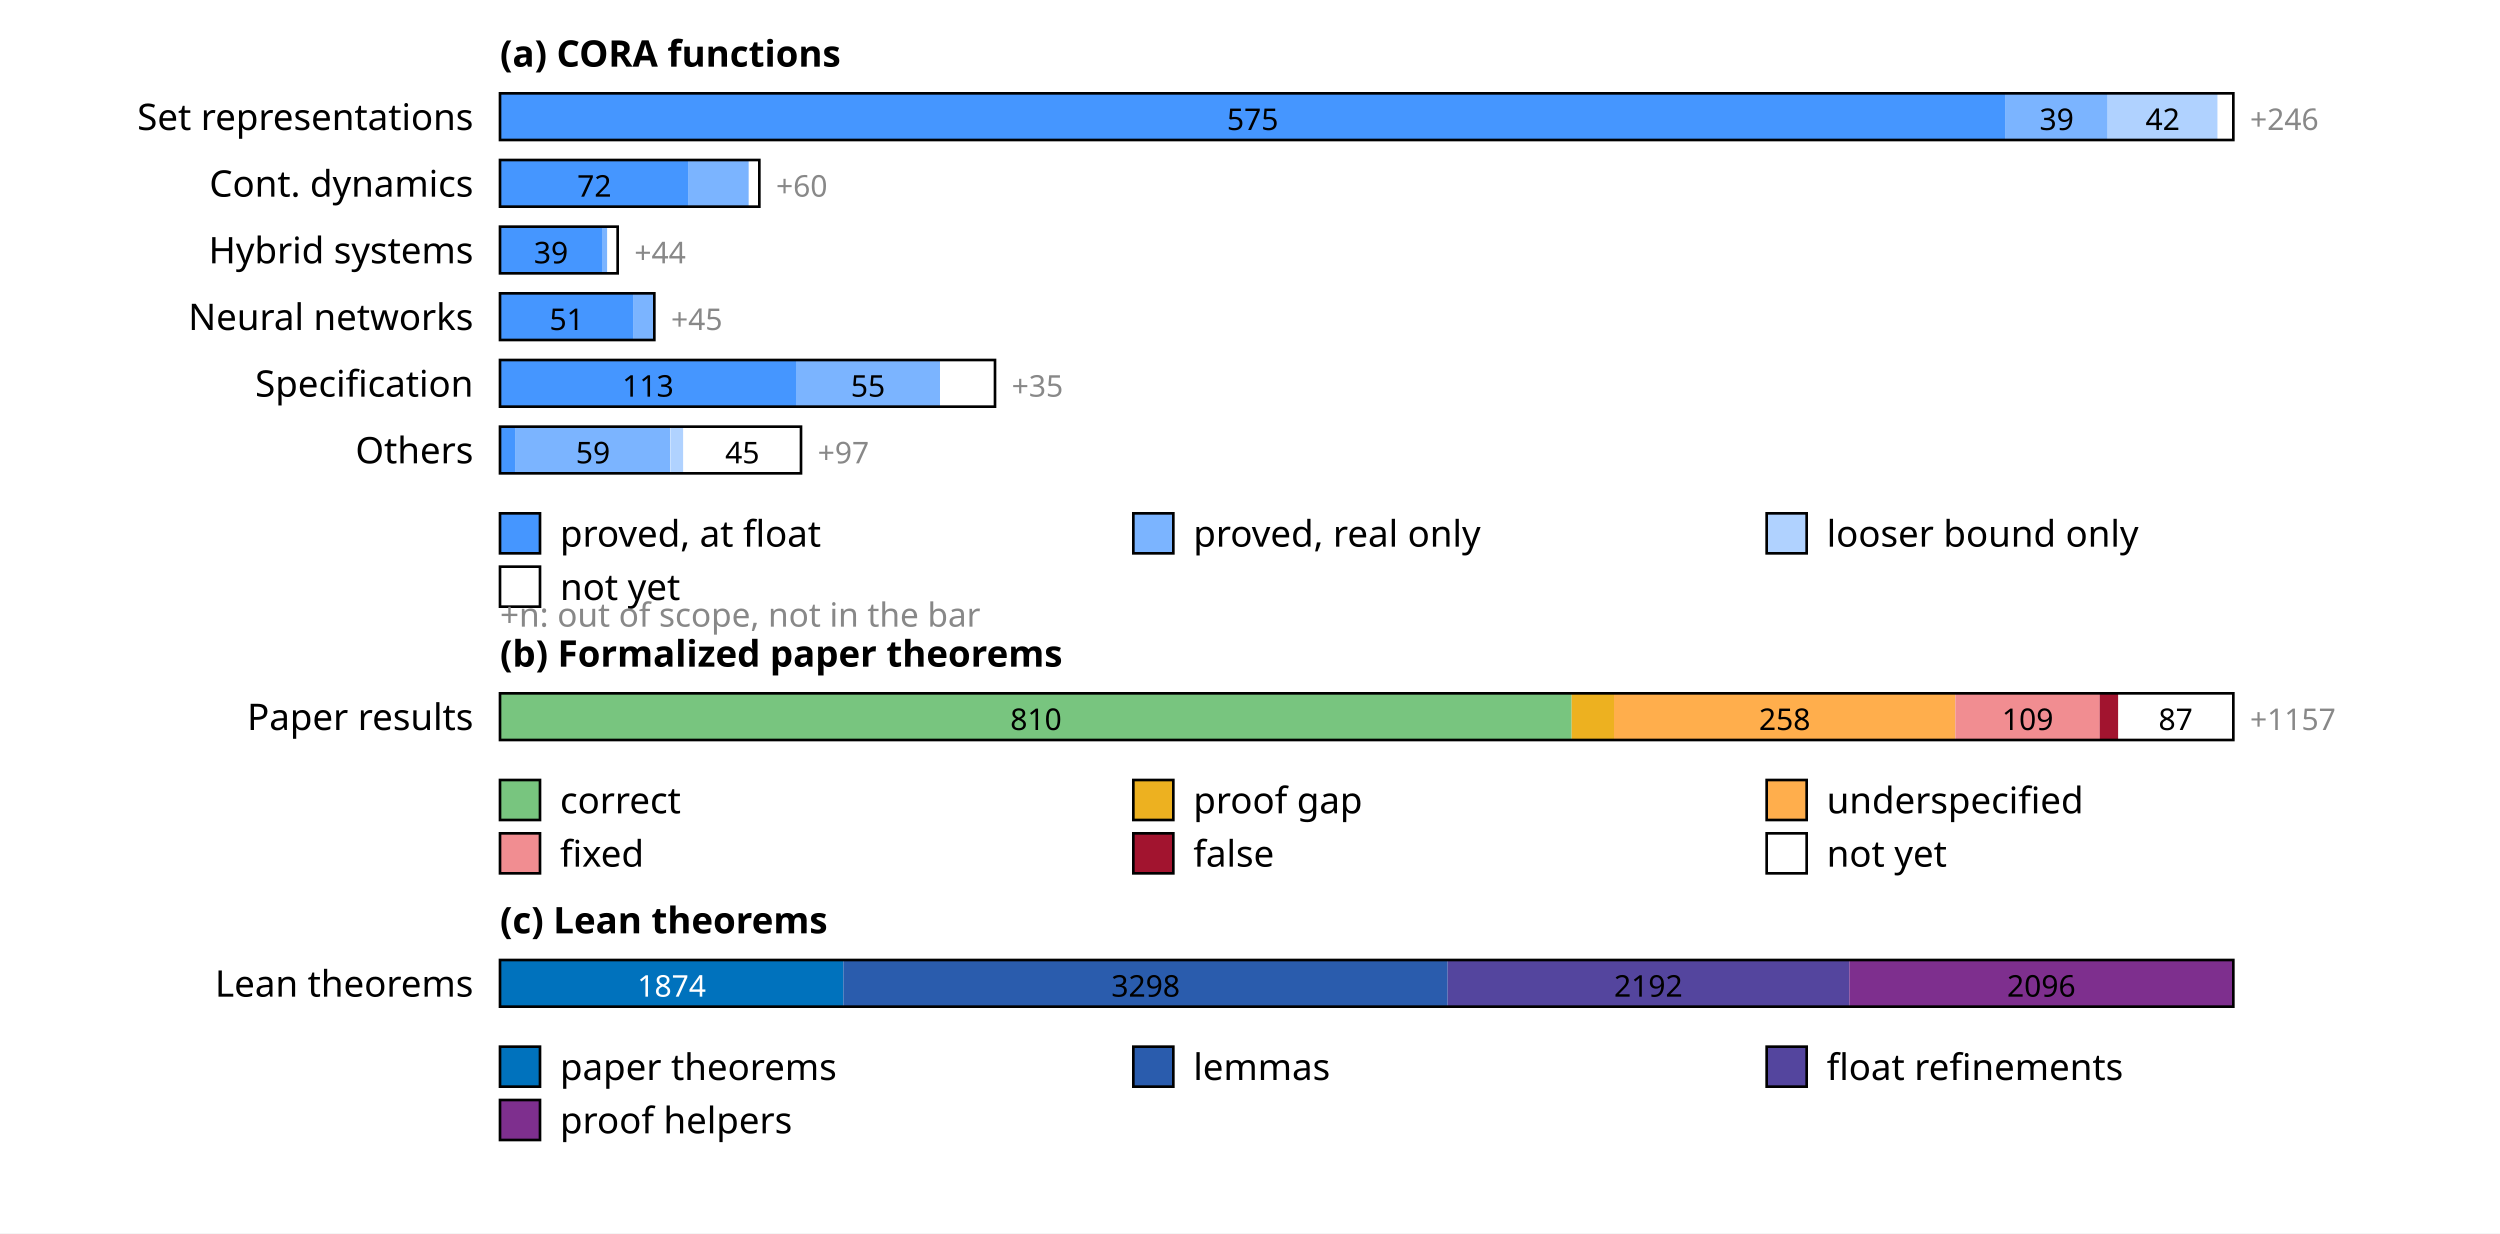
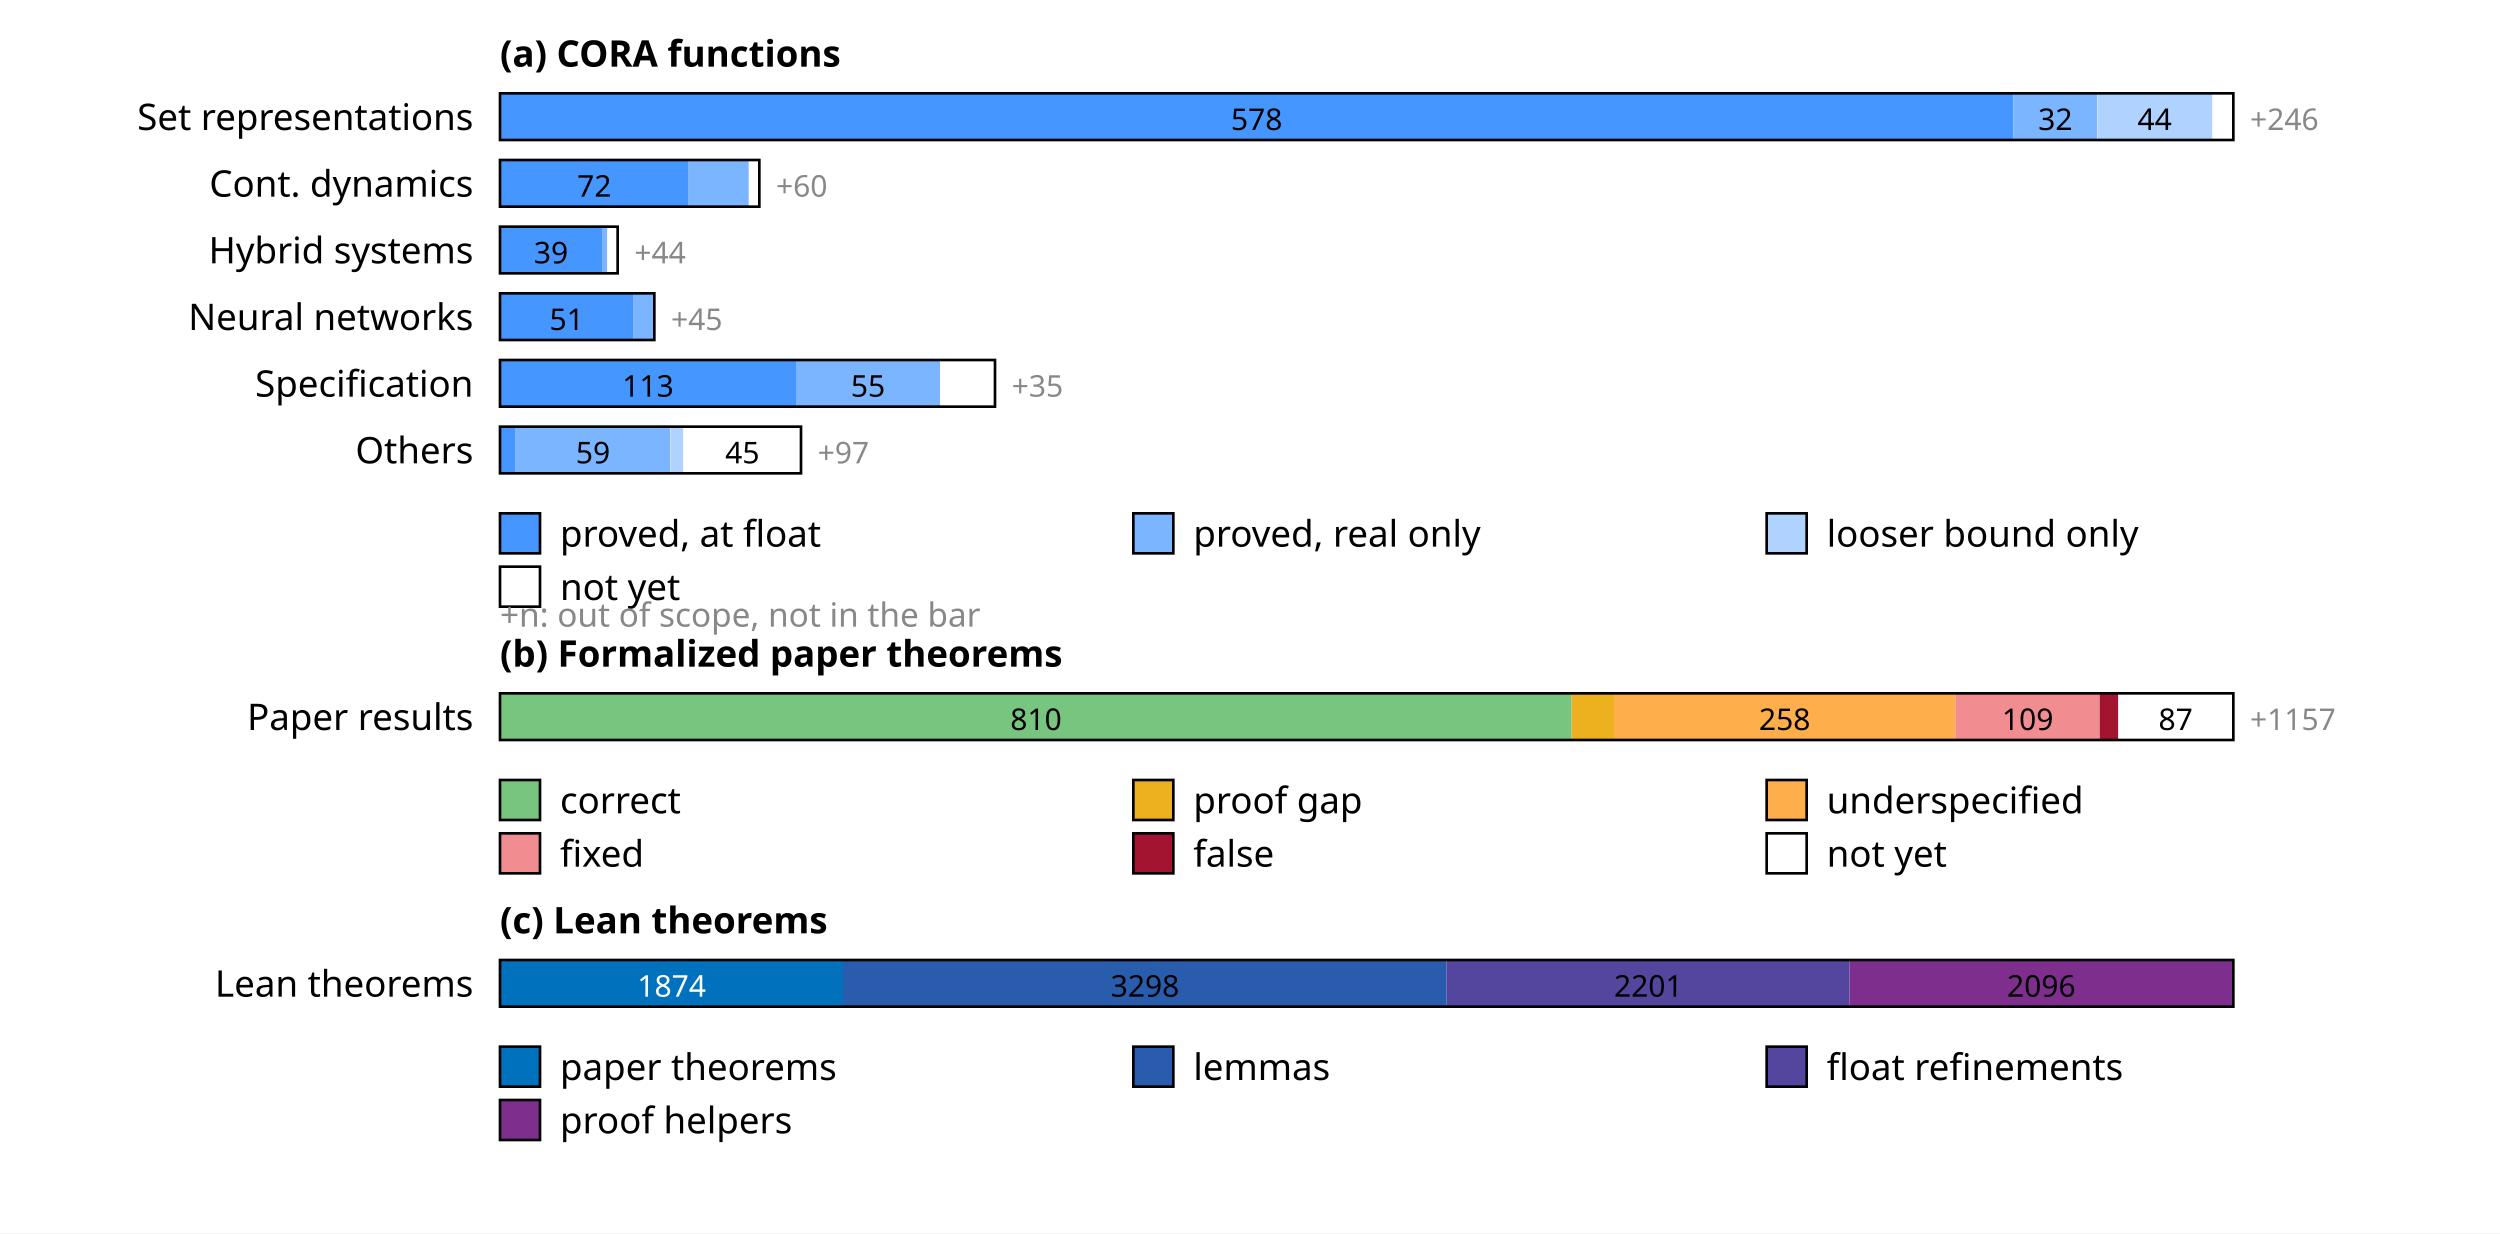
<svg xmlns="http://www.w3.org/2000/svg" width="750" height="370" font-family="sans-serif" font-size="11">
  <rect width="100%" height="100%" fill="white" />
  <text x="150" y="20" font-weight="bold">(a) CORA functions</text>
  <text x="142" y="39" text-anchor="end">Set representations</text>
-   <rect x="150.0" y="28" width="451.7" height="14" fill="rgb(69,150,255)" />
-   <text x="375.8" y="39" text-anchor="middle" font-size="9" fill="#000">575</text>
-   <rect x="601.7" y="28" width="30.6" height="14" fill="rgb(123,180,255)" />
-   <text x="617.0" y="39" text-anchor="middle" font-size="9" fill="#000">39</text>
-   <rect x="632.3" y="28" width="33.0" height="14" fill="rgb(176,210,255)" />
-   <text x="648.8" y="39" text-anchor="middle" font-size="9" fill="#000">42</text>
-   <rect x="665.3" y="28" width="4.7" height="14" fill="rgb(255,255,255)" />
+   <rect x="150.0" y="28" width="454.0" height="14" fill="rgb(69,150,255)" />
+   <text x="377.0" y="39" text-anchor="middle" font-size="9" fill="#000">578</text>
+   <rect x="604.0" y="28" width="25.1" height="14" fill="rgb(123,180,255)" />
+   <text x="616.6" y="39" text-anchor="middle" font-size="9" fill="#000">32</text>
+   <rect x="629.2" y="28" width="34.6" height="14" fill="rgb(176,210,255)" />
+   <text x="646.4" y="39" text-anchor="middle" font-size="9" fill="#000">44</text>
+   <rect x="663.7" y="28" width="6.3" height="14" fill="rgb(255,255,255)" />
  <rect x="150" y="28" width="520.0" height="14" fill="none" stroke="#000" stroke-width="0.8" />
  <text x="675.0" y="39" font-size="9" fill="#888">+246</text>
  <text x="142" y="59" text-anchor="end">Cont. dynamics</text>
  <rect x="150.0" y="48" width="56.6" height="14" fill="rgb(69,150,255)" />
  <text x="178.3" y="59" text-anchor="middle" font-size="9" fill="#000">72</text>
  <rect x="206.6" y="48" width="18.1" height="14" fill="rgb(123,180,255)" />
  <rect x="224.6" y="48" width="3.1" height="14" fill="rgb(255,255,255)" />
  <rect x="150" y="48" width="77.8" height="14" fill="none" stroke="#000" stroke-width="0.8" />
  <text x="232.8" y="59" font-size="9" fill="#888">+60</text>
  <text x="142" y="79" text-anchor="end">Hybrid systems</text>
  <rect x="150.0" y="68" width="30.6" height="14" fill="rgb(69,150,255)" />
  <text x="165.3" y="79" text-anchor="middle" font-size="9" fill="#000">39</text>
  <rect x="180.6" y="68" width="1.6" height="14" fill="rgb(123,180,255)" />
  <rect x="182.2" y="68" width="3.1" height="14" fill="rgb(255,255,255)" />
  <rect x="150" y="68" width="35.3" height="14" fill="none" stroke="#000" stroke-width="0.8" />
  <text x="190.3" y="79" font-size="9" fill="#888">+44</text>
  <text x="142" y="99" text-anchor="end">Neural networks</text>
  <rect x="150.0" y="88" width="40.1" height="14" fill="rgb(69,150,255)" />
  <text x="170.0" y="99" text-anchor="middle" font-size="9" fill="#000">51</text>
  <rect x="190.1" y="88" width="6.3" height="14" fill="rgb(123,180,255)" />
  <rect x="150" y="88" width="46.3" height="14" fill="none" stroke="#000" stroke-width="0.8" />
  <text x="201.3" y="99" font-size="9" fill="#888">+45</text>
  <text x="142" y="119" text-anchor="end">Specification</text>
  <rect x="150.0" y="108" width="88.8" height="14" fill="rgb(69,150,255)" />
  <text x="194.4" y="119" text-anchor="middle" font-size="9" fill="#000">113</text>
  <rect x="238.8" y="108" width="43.2" height="14" fill="rgb(123,180,255)" />
  <text x="260.4" y="119" text-anchor="middle" font-size="9" fill="#000">55</text>
  <rect x="282.0" y="108" width="16.5" height="14" fill="rgb(255,255,255)" />
  <rect x="150" y="108" width="148.5" height="14" fill="none" stroke="#000" stroke-width="0.8" />
  <text x="303.5" y="119" font-size="9" fill="#888">+35</text>
  <text x="142" y="139" text-anchor="end">Others</text>
  <rect x="150.0" y="128" width="4.7" height="14" fill="rgb(69,150,255)" />
  <rect x="154.7" y="128" width="46.3" height="14" fill="rgb(123,180,255)" />
  <text x="177.9" y="139" text-anchor="middle" font-size="9" fill="#000">59</text>
  <rect x="201.1" y="128" width="3.9" height="14" fill="rgb(176,210,255)" />
  <rect x="205.0" y="128" width="35.3" height="14" fill="rgb(255,255,255)" />
  <text x="222.7" y="139" text-anchor="middle" font-size="9" fill="#000">45</text>
  <rect x="150" y="128" width="90.3" height="14" fill="none" stroke="#000" stroke-width="0.8" />
  <text x="245.3" y="139" font-size="9" fill="#888">+97</text>
  <rect x="150" y="154" width="12" height="12" fill="rgb(69,150,255)" stroke="#000" stroke-width="0.8" />
  <text x="168" y="164">proved, at float</text>
  <rect x="340" y="154" width="12" height="12" fill="rgb(123,180,255)" stroke="#000" stroke-width="0.8" />
  <text x="358" y="164">proved, real only</text>
  <rect x="530" y="154" width="12" height="12" fill="rgb(176,210,255)" stroke="#000" stroke-width="0.8" />
  <text x="548" y="164">looser bound only</text>
  <rect x="150" y="170" width="12" height="12" fill="rgb(255,255,255)" stroke="#000" stroke-width="0.8" />
  <text x="168" y="180">not yet</text>
  <text x="150" y="188" font-size="10" fill="#888">+n: out of scope, not in the bar</text>
  <text x="150" y="200" font-weight="bold">(b) Formalized paper theorems</text>
  <text x="142" y="219" text-anchor="end">Paper results</text>
  <rect x="150.0" y="208" width="321.5" height="14" fill="rgb(120,197,127)" />
  <text x="310.8" y="219" text-anchor="middle" font-size="9" fill="#000">810</text>
  <rect x="471.5" y="208" width="12.7" height="14" fill="rgb(237,177,32)" />
  <rect x="484.2" y="208" width="102.4" height="14" fill="rgb(255,174,76)" />
  <text x="535.4" y="219" text-anchor="middle" font-size="9" fill="#000">258</text>
  <rect x="586.6" y="208" width="43.3" height="14" fill="rgb(241,141,145)" />
  <text x="608.3" y="219" text-anchor="middle" font-size="9" fill="#000">109</text>
  <rect x="629.9" y="208" width="5.6" height="14" fill="rgb(162,20,47)" />
  <rect x="635.5" y="208" width="34.5" height="14" fill="rgb(255,255,255)" />
  <text x="652.7" y="219" text-anchor="middle" font-size="9" fill="#000">87</text>
  <rect x="150" y="208" width="520.0" height="14" fill="none" stroke="#000" stroke-width="0.8" />
  <text x="675.0" y="219" font-size="9" fill="#888">+1157</text>
  <rect x="150" y="234" width="12" height="12" fill="rgb(120,197,127)" stroke="#000" stroke-width="0.8" />
  <text x="168" y="244">correct</text>
  <rect x="340" y="234" width="12" height="12" fill="rgb(237,177,32)" stroke="#000" stroke-width="0.8" />
  <text x="358" y="244">proof gap</text>
  <rect x="530" y="234" width="12" height="12" fill="rgb(255,174,76)" stroke="#000" stroke-width="0.8" />
  <text x="548" y="244">underspecified</text>
  <rect x="150" y="250" width="12" height="12" fill="rgb(241,141,145)" stroke="#000" stroke-width="0.8" />
  <text x="168" y="260">fixed</text>
  <rect x="340" y="250" width="12" height="12" fill="rgb(162,20,47)" stroke="#000" stroke-width="0.8" />
  <text x="358" y="260">false</text>
  <rect x="530" y="250" width="12" height="12" fill="rgb(255,255,255)" stroke="#000" stroke-width="0.8" />
  <text x="548" y="260">not yet</text>
  <text x="150" y="280" font-weight="bold">(c) Lean theorems</text>
  <text x="142" y="299" text-anchor="end">Lean theorems</text>
-   <rect x="150.0" y="288" width="103.0" height="14" fill="rgb(0,114,189)" />
+   <rect x="150.0" y="288" width="102.9" height="14" fill="rgb(0,114,189)" />
  <text x="201.5" y="299" text-anchor="middle" font-size="9" fill="#fff">1874</text>
-   <rect x="253.0" y="288" width="181.3" height="14" fill="rgb(42,92,173)" />
-   <text x="343.7" y="299" text-anchor="middle" font-size="9" fill="#000">3298</text>
-   <rect x="434.3" y="288" width="120.5" height="14" fill="rgb(84,69,158)" />
-   <text x="494.5" y="299" text-anchor="middle" font-size="9" fill="#000">2192</text>
-   <rect x="554.8" y="288" width="115.2" height="14" fill="rgb(126,47,142)" />
+   <rect x="252.9" y="288" width="181.1" height="14" fill="rgb(42,92,173)" />
+   <text x="343.5" y="299" text-anchor="middle" font-size="9" fill="#000">3298</text>
+   <rect x="434.0" y="288" width="120.9" height="14" fill="rgb(84,69,158)" />
+   <text x="494.5" y="299" text-anchor="middle" font-size="9" fill="#000">2201</text>
+   <rect x="554.9" y="288" width="115.1" height="14" fill="rgb(126,47,142)" />
  <text x="612.4" y="299" text-anchor="middle" font-size="9" fill="#000">2096</text>
  <rect x="150" y="288" width="520.0" height="14" fill="none" stroke="#000" stroke-width="0.8" />
  <rect x="150" y="314" width="12" height="12" fill="rgb(0,114,189)" stroke="#000" stroke-width="0.8" />
  <text x="168" y="324">paper theorems</text>
  <rect x="340" y="314" width="12" height="12" fill="rgb(42,92,173)" stroke="#000" stroke-width="0.8" />
  <text x="358" y="324">lemmas</text>
  <rect x="530" y="314" width="12" height="12" fill="rgb(84,69,158)" stroke="#000" stroke-width="0.8" />
  <text x="548" y="324">float refinements</text>
  <rect x="150" y="330" width="12" height="12" fill="rgb(126,47,142)" stroke="#000" stroke-width="0.8" />
  <text x="168" y="340">proof helpers</text>
</svg>
